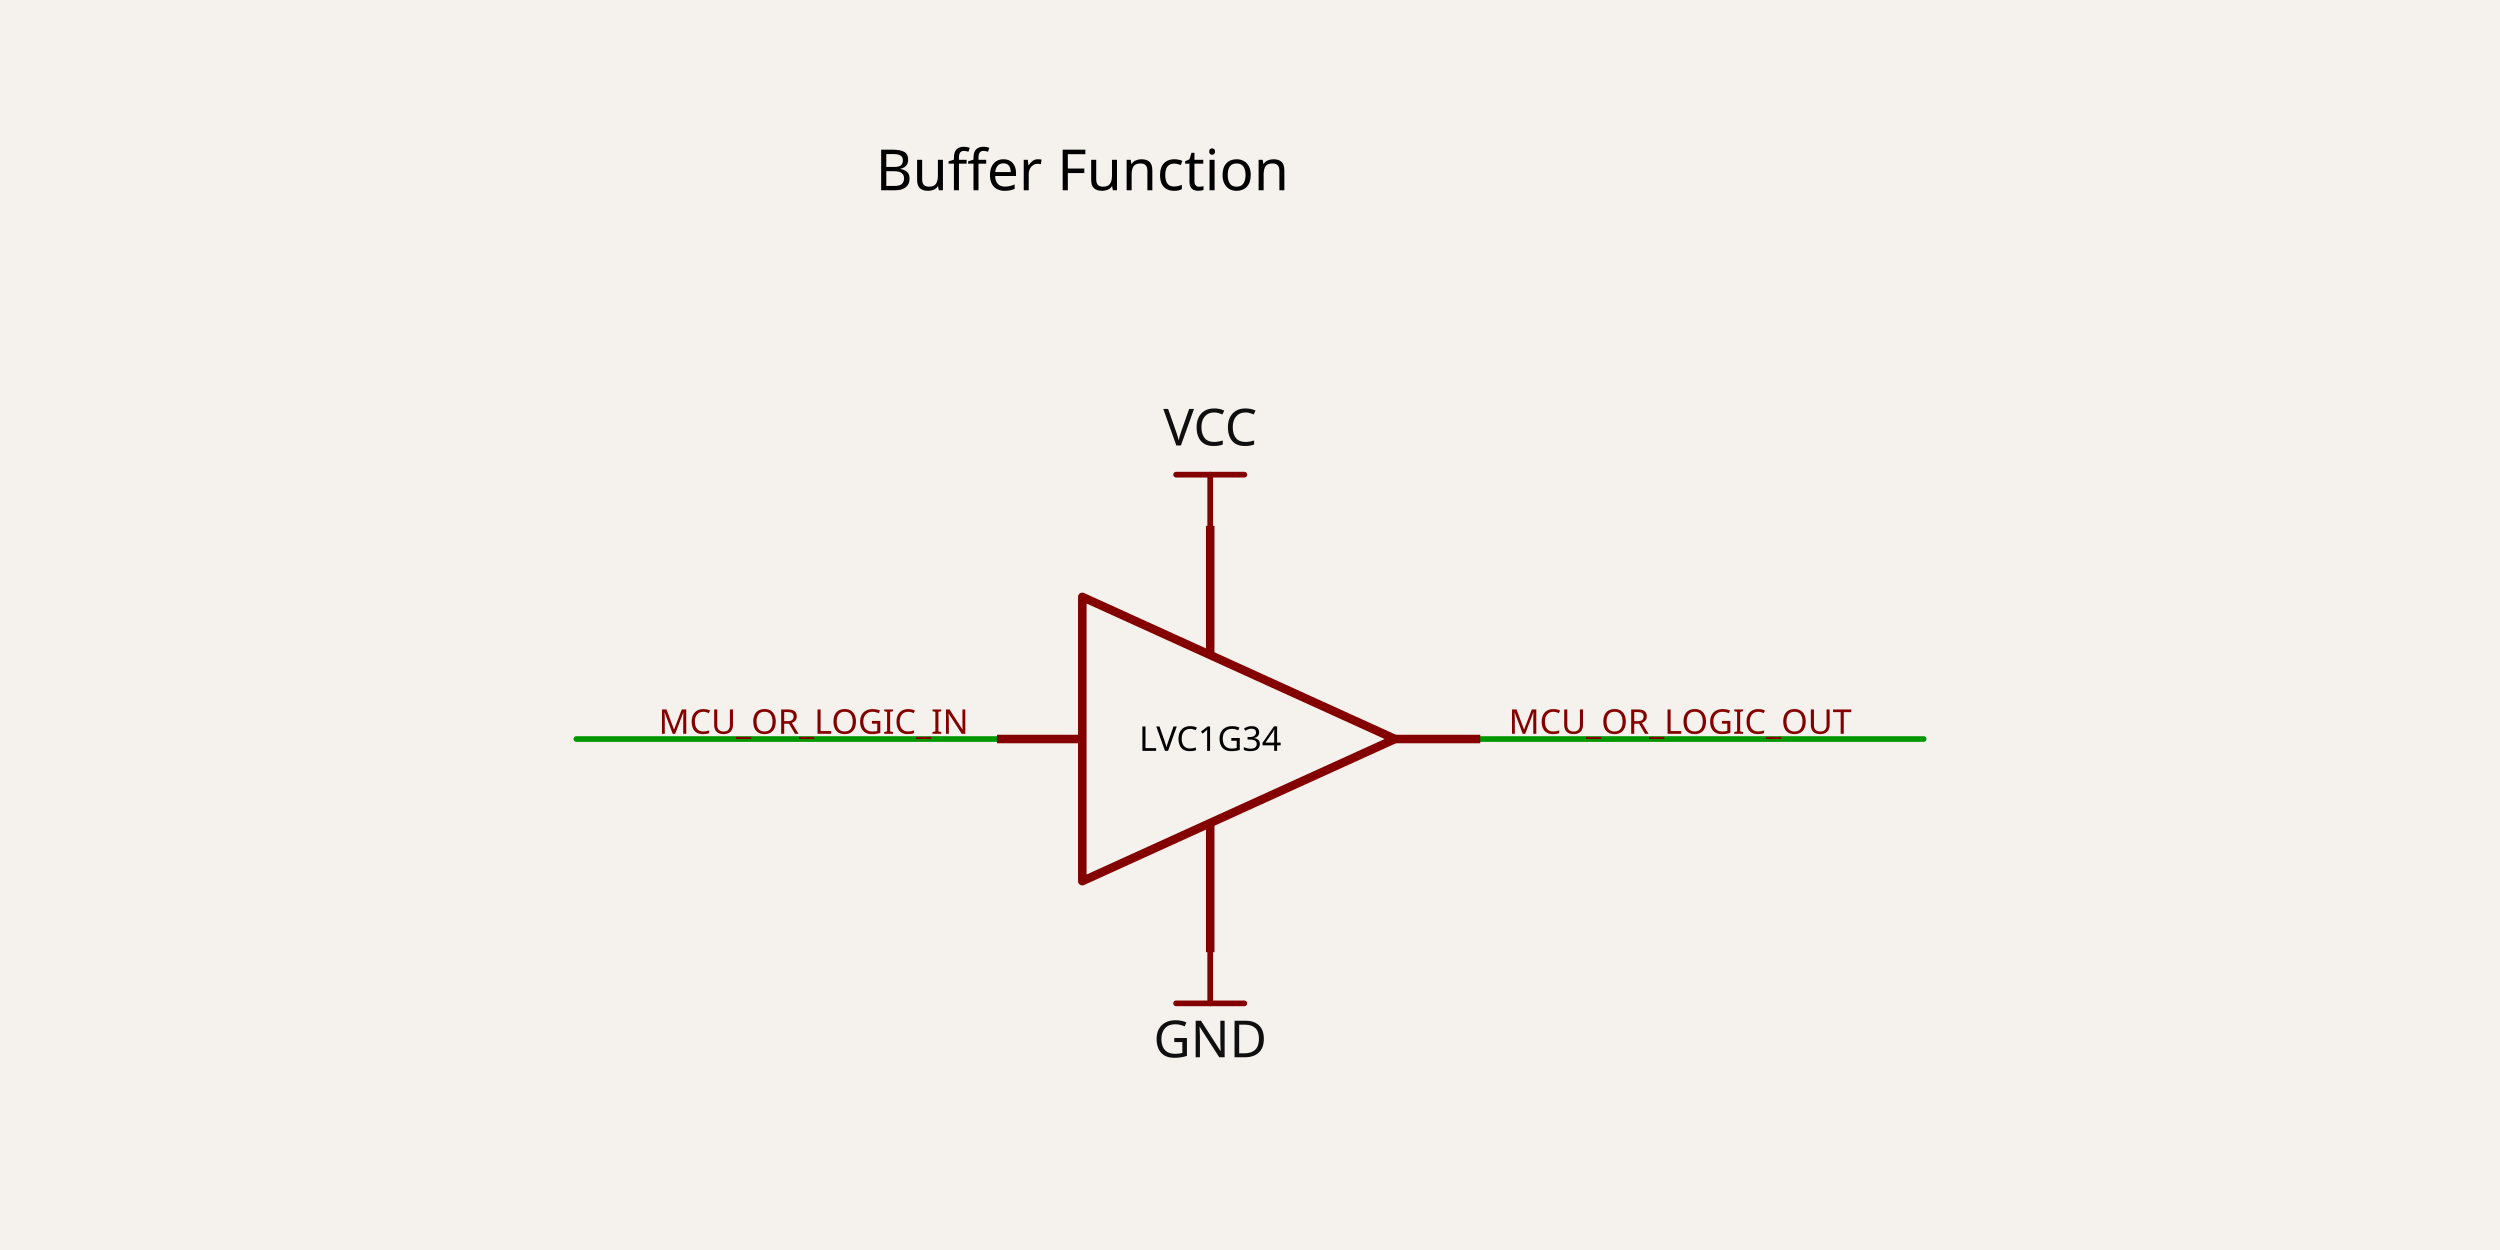
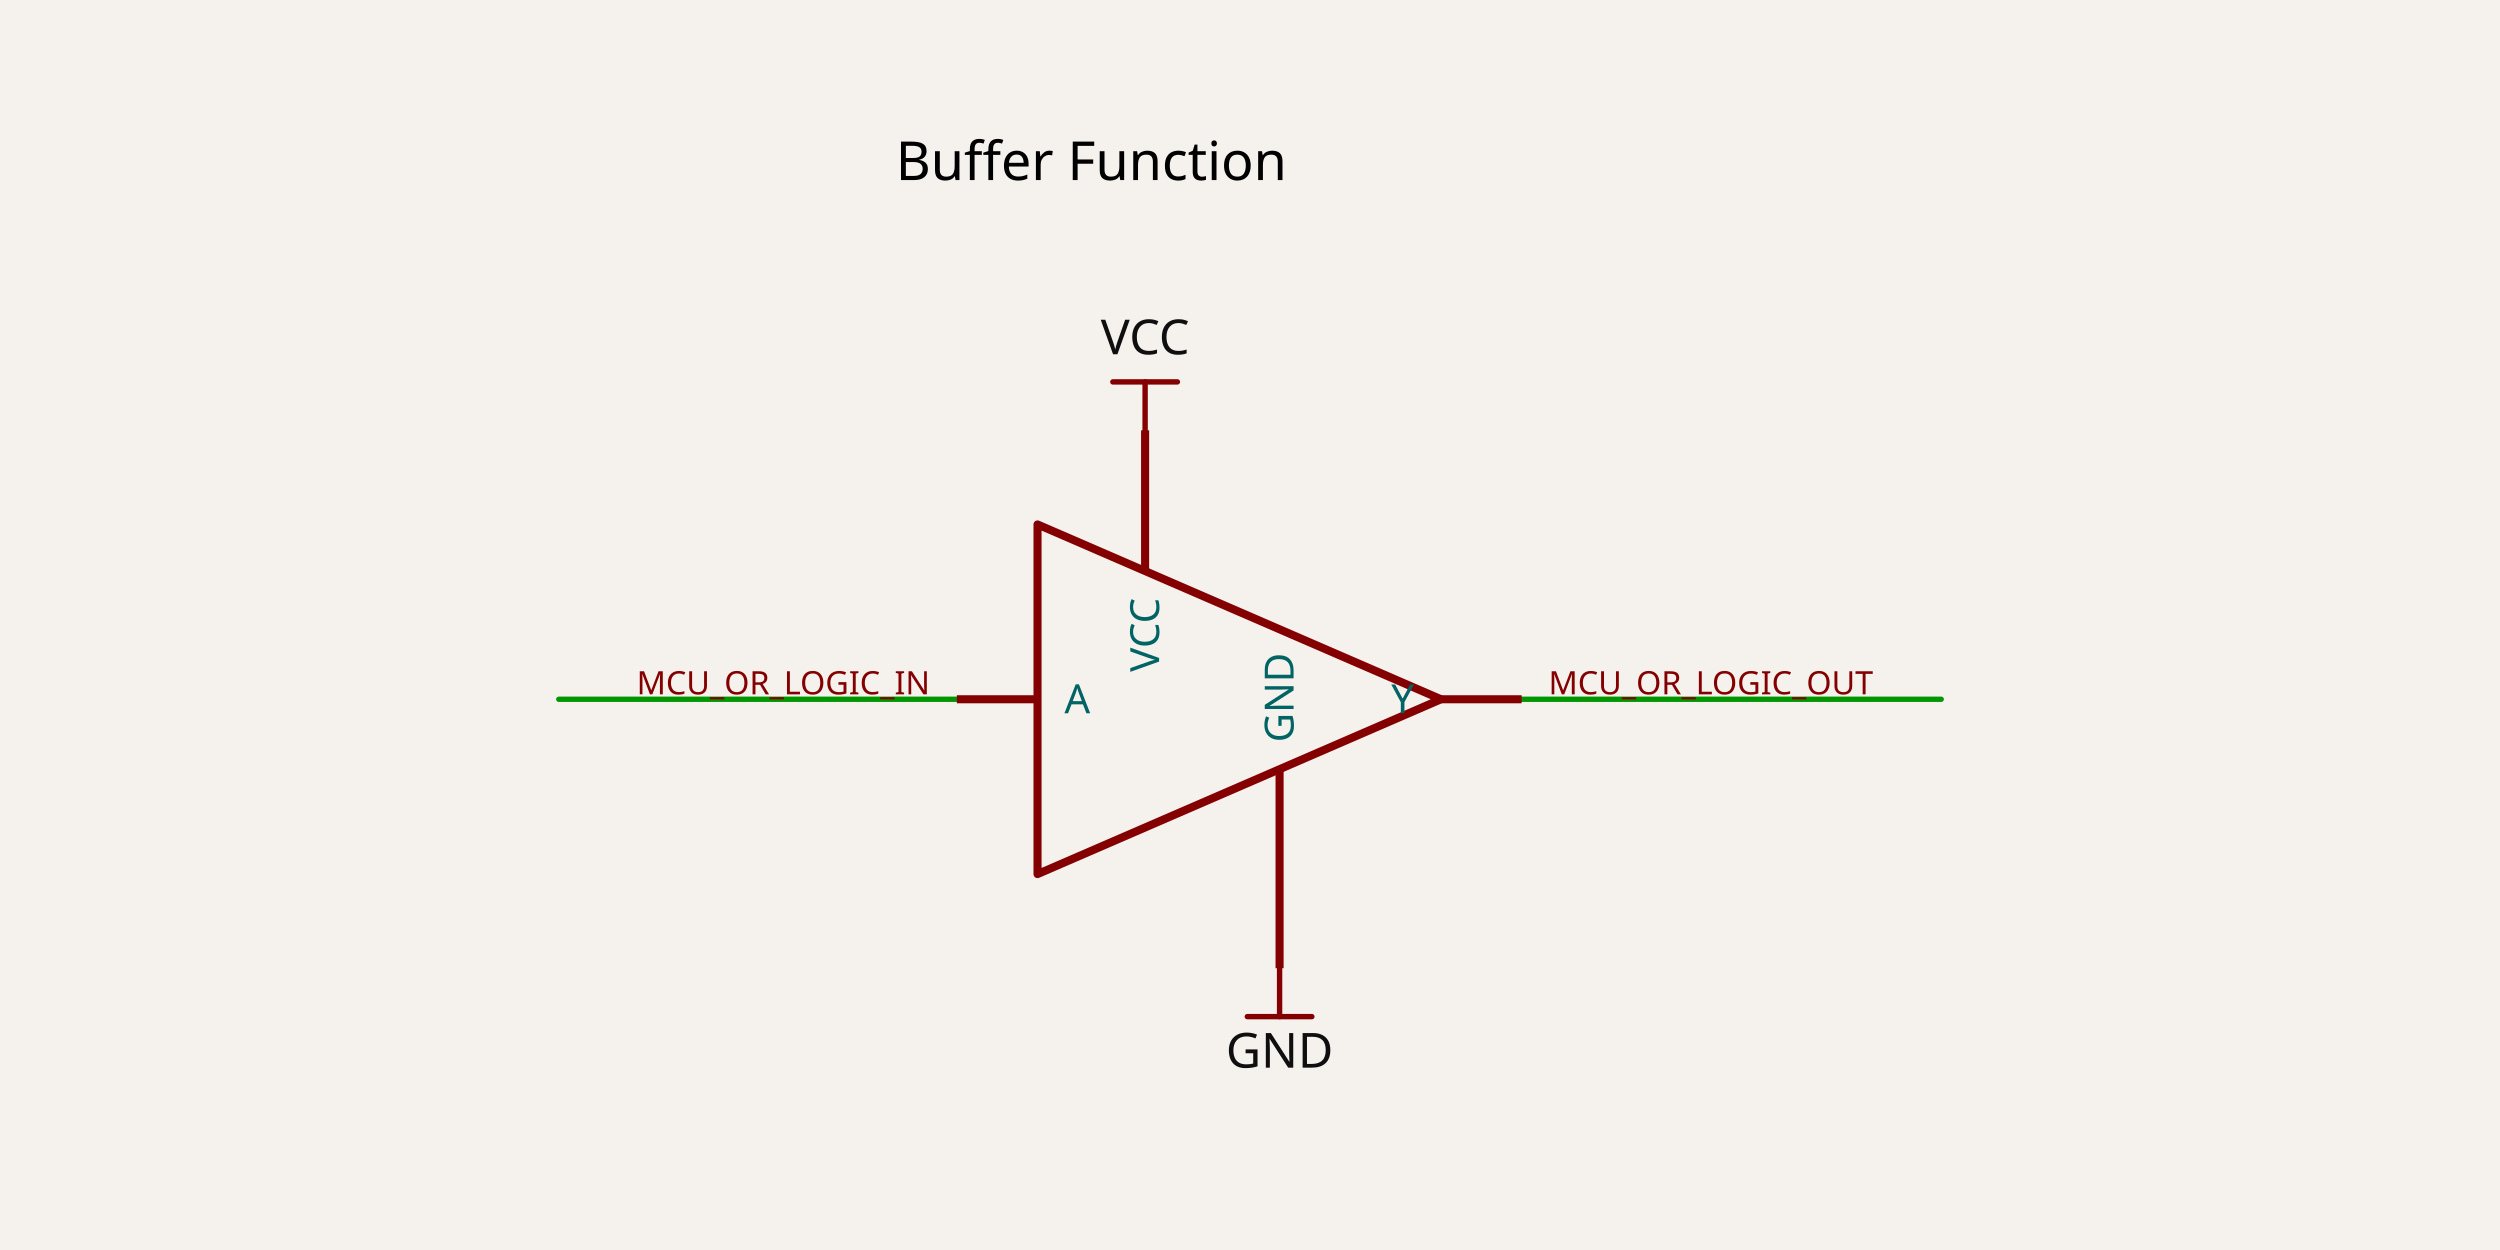
- <svg xmlns="http://www.w3.org/2000/svg" class="tscircuit-schematic" width="1200" height="600" style="background-color: rgb(245, 241, 237)" data-real-to-screen-transform="matrix(136.4339205045,0,0,-136.4339205045,594.5426431798,354.7281933117)">
+ <svg xmlns="http://www.w3.org/2000/svg" class="tscircuit-schematic" width="1200" height="600" style="background-color: rgb(245, 241, 237)" data-real-to-screen-transform="matrix(129.0951861839,0,0,-129.0951861839,594.8361925526,335.6474840783)">
  <style>
              .boundary { fill: rgb(245, 241, 237); }
              .schematic-boundary { fill: none; stroke: #fff; }
              .component { fill: none; stroke: rgb(132, 0, 0); }
              .chip { fill: rgb(255, 255, 194); stroke: rgb(132, 0, 0); }
              .component-pin { fill: none; stroke: rgb(132, 0, 0); }
              .text { font-family: sans-serif; fill: rgb(0, 150, 0); }
              .pin-number { fill: rgb(169, 0, 0); }
              .port-label { fill: rgb(0, 100, 100); }
              .component-name { fill: rgb(0, 100, 100); }
              
            </style>
  <rect class="boundary" x="0" y="0" width="1200" height="600" />
  <g class="trace sch-trace" data-layer="base" data-circuit-json-type="schematic_trace" data-schematic-trace-id="schematic_trace_0" data-subcircuit-connectivity-map-key="unnamedsubcircuitsubcircuit_source_group_0_connectivity_net0">
-     <path d="M 478.574 354.728 L 276.652 354.728" class="trace-invisible-hover-outline sch-trace-hitbox" stroke="rgb(0, 150, 0)" fill="none" stroke-width="21.829px" stroke-linecap="round" opacity="0" stroke-linejoin="round" />
-     <path class="sch-trace-path" d="M 478.574 354.728 L 276.652 354.728" stroke="rgb(0, 150, 0)" fill="none" stroke-width="2.729px" stroke-linecap="round" stroke-linejoin="round" />
+     <path d="M 459.286 335.647 L 268.225 335.647" class="trace-invisible-hover-outline sch-trace-hitbox" stroke="rgb(0, 150, 0)" fill="none" stroke-width="20.655px" stroke-linecap="round" opacity="0" stroke-linejoin="round" />
+     <path class="sch-trace-path" d="M 459.286 335.647 L 268.225 335.647" stroke="rgb(0, 150, 0)" fill="none" stroke-width="2.582px" stroke-linecap="round" stroke-linejoin="round" />
  </g>
  <g class="trace sch-trace" data-layer="base" data-circuit-json-type="schematic_trace" data-schematic-trace-id="schematic_trace_1" data-subcircuit-connectivity-map-key="unnamedsubcircuitsubcircuit_source_group_0_connectivity_net1">
-     <path d="M 710.511 354.728 L 923.348 354.728" class="trace-invisible-hover-outline sch-trace-hitbox" stroke="rgb(0, 150, 0)" fill="none" stroke-width="21.829px" stroke-linecap="round" opacity="0" stroke-linejoin="round" />
-     <path class="sch-trace-path" d="M 710.511 354.728 L 923.348 354.728" stroke="rgb(0, 150, 0)" fill="none" stroke-width="2.729px" stroke-linecap="round" stroke-linejoin="round" />
+     <path d="M 730.386 335.647 L 931.775 335.647" class="trace-invisible-hover-outline sch-trace-hitbox" stroke="rgb(0, 150, 0)" fill="none" stroke-width="20.655px" stroke-linecap="round" opacity="0" stroke-linejoin="round" />
+     <path class="sch-trace-path" d="M 730.386 335.647 L 931.775 335.647" stroke="rgb(0, 150, 0)" fill="none" stroke-width="2.582px" stroke-linecap="round" stroke-linejoin="round" />
  </g>
  <g class="trace-overlays sch-trace-overlays" data-layer="overlay" data-circuit-json-type="schematic_trace" data-schematic-trace-id="schematic_trace_0" data-subcircuit-connectivity-map-key="unnamedsubcircuitsubcircuit_source_group_0_connectivity_net0" />
  <g class="trace-overlays sch-trace-overlays" data-layer="overlay" data-circuit-json-type="schematic_trace" data-schematic-trace-id="schematic_trace_1" data-subcircuit-connectivity-map-key="unnamedsubcircuitsubcircuit_source_group_0_connectivity_net1" />
  <g class="sch-component" data-circuit-json-type="schematic_component" data-schematic-component-id="schematic_component_0">
-     <path class="sch-path" d="M 519.504 286.511 L 519.504 422.945 L 669.581 354.728 L 519.504 286.511" stroke="rgb(132, 0, 0)" stroke-width="4.093" fill="none" stroke-linecap="round" stroke-linejoin="round" data-schematic-component-id="schematic_component_0" />
-     <line class="sch-line" x1="478.574" y1="354.728" x2="519.504" y2="354.728" stroke="rgba(132, 0, 0)" stroke-width="4.093" data-schematic-line-id="schematic_line_0" data-schematic-component-id="schematic_component_0" />
-     <line class="sch-line" x1="669.581" y1="354.728" x2="710.511" y2="354.728" stroke="rgba(132, 0, 0)" stroke-width="4.093" data-schematic-line-id="schematic_line_1" data-schematic-component-id="schematic_component_0" />
-     <line class="sch-line" x1="580.899" y1="314.48" x2="580.899" y2="252.403" stroke="rgba(132, 0, 0)" stroke-width="4.093" data-schematic-line-id="schematic_line_2" data-schematic-component-id="schematic_component_0" />
-     <line class="sch-line" x1="580.899" y1="394.976" x2="580.899" y2="457.054" stroke="rgba(132, 0, 0)" stroke-width="4.093" data-schematic-line-id="schematic_line_3" data-schematic-component-id="schematic_component_0" />
+     <path class="sch-path" d="M 498.015 251.736 L 498.015 419.559 L 691.658 335.647 L 498.015 251.736" stroke="rgb(132, 0, 0)" stroke-width="3.873" fill="none" stroke-linecap="round" stroke-linejoin="round" data-schematic-component-id="schematic_component_0" />
+     <line class="sch-line" x1="459.286" y1="335.647" x2="498.015" y2="335.647" stroke="rgba(132, 0, 0)" stroke-width="3.873" data-schematic-line-id="schematic_line_0" data-schematic-component-id="schematic_component_0" />
+     <line class="sch-line" x1="691.658" y1="335.647" x2="730.386" y2="335.647" stroke="rgba(132, 0, 0)" stroke-width="3.873" data-schematic-line-id="schematic_line_1" data-schematic-component-id="schematic_component_0" />
+     <line class="sch-line" x1="549.653" y1="274.069" x2="549.653" y2="206.552" stroke="rgba(132, 0, 0)" stroke-width="3.873" data-schematic-line-id="schematic_line_2" data-schematic-component-id="schematic_component_0" />
+     <line class="sch-line" x1="614.2" y1="369.212" x2="614.2" y2="464.743" stroke="rgba(132, 0, 0)" stroke-width="3.873" data-schematic-line-id="schematic_line_3" data-schematic-component-id="schematic_component_0" />
+     <text class="port-label sch-pin-label" x="510.924" y="335.647" style="font-family: sans-serif;" fill="rgb(0, 100, 100)" text-anchor="start" dominant-baseline="middle" font-size="19.364px" transform="">A</text>
+     <text class="port-label sch-pin-label" x="678.748" y="335.647" style="font-family: sans-serif;" fill="rgb(0, 100, 100)" text-anchor="end" dominant-baseline="middle" font-size="19.364px" transform="">Y</text>
+     <text class="port-label sch-pin-label" x="549.653" y="286.979" style="font-family: sans-serif;" fill="rgb(0, 100, 100)" text-anchor="end" dominant-baseline="middle" font-size="19.364px" transform="rotate(-90 549.6529 286.9786)">VCC</text>
+     <text class="port-label sch-pin-label" x="614.2" y="356.303" style="font-family: sans-serif;" fill="rgb(0, 100, 100)" text-anchor="start" dominant-baseline="middle" font-size="19.364px" transform="rotate(-90 614.2005 356.3027)">GND</text>
  </g>
  <g class="schematic-port-hover sch-port-hover" data-schematic-port-id="source_port_0">
-     <circle cx="478.574" cy="354.728" r="5.457" fill="red" opacity="0" />
+     <circle cx="459.286" cy="335.647" r="5.164" fill="red" opacity="0" />
  </g>
  <g class="schematic-port-hover sch-port-hover" data-schematic-port-id="source_port_1">
-     <circle cx="710.511" cy="354.728" r="5.457" fill="red" opacity="0" />
+     <circle cx="730.386" cy="335.647" r="5.164" fill="red" opacity="0" />
  </g>
  <g class="schematic-port-hover sch-port-hover" data-schematic-port-id="source_port_2">
-     <circle cx="580.899" cy="252.403" r="5.457" fill="red" opacity="0" />
+     <circle cx="549.653" cy="206.552" r="5.164" fill="red" opacity="0" />
  </g>
  <g class="schematic-port-hover sch-port-hover" data-schematic-port-id="source_port_3">
-     <circle cx="580.899" cy="457.054" r="5.457" fill="red" opacity="0" />
+     <circle cx="614.2" cy="464.743" r="5.164" fill="red" opacity="0" />
  </g>
-   <g class="schematic-port-hover sch-port-hover" data-schematic-port-id="source_port_4">
-     <circle cx="512.682" cy="327.441" r="5.457" fill="red" opacity="0" />
-   </g>
-   <rect class="component-overlay sch-component-overlay sch-net-label-overlay" data-circuit-json-type="schematic_net_label" data-schematic-net-label-id="schematic_net_label_0" x="564.527" y="227.845" width="32.744" height="24.558" fill="transparent" />
-   <path class="sch-net-label-symbol-path" data-circuit-json-type="schematic_net_label" data-schematic-net-label-id="schematic_net_label_0" d="M 597.271 227.845 L 564.527 227.845" stroke="rgb(132, 0, 0)" fill="none" stroke-width="2.729px" stroke-linecap="round" />
-   <path class="sch-net-label-symbol-path" data-circuit-json-type="schematic_net_label" data-schematic-net-label-id="schematic_net_label_0" d="M 580.899 227.845 L 580.899 252.403" stroke="rgb(132, 0, 0)" fill="none" stroke-width="2.729px" stroke-linecap="round" />
-   <text class="sch-net-label-symbol-text" data-circuit-json-type="schematic_net_label" data-schematic-net-label-id="schematic_net_label_0" x="580.899" y="221.023" fill="rgb(15, 15, 15)" font-family="sans-serif" text-anchor="middle" dominant-baseline="ideographic" font-size="24.558px">VCC</text>
-   <rect class="component-overlay sch-component-overlay sch-net-label-overlay" data-circuit-json-type="schematic_net_label" data-schematic-net-label-id="schematic_net_label_1" x="564.527" y="457.054" width="32.744" height="24.558" fill="transparent" />
-   <path class="sch-net-label-symbol-path" data-circuit-json-type="schematic_net_label" data-schematic-net-label-id="schematic_net_label_1" d="M 564.527 481.612 L 597.271 481.612" stroke="rgb(132, 0, 0)" fill="none" stroke-width="2.729px" stroke-linecap="round" />
-   <path class="sch-net-label-symbol-path" data-circuit-json-type="schematic_net_label" data-schematic-net-label-id="schematic_net_label_1" d="M 580.899 481.612 L 580.899 457.054" stroke="rgb(132, 0, 0)" fill="none" stroke-width="2.729px" stroke-linecap="round" />
-   <text class="sch-net-label-symbol-text" data-circuit-json-type="schematic_net_label" data-schematic-net-label-id="schematic_net_label_1" x="580.899" y="488.433" fill="rgb(15, 15, 15)" font-family="sans-serif" text-anchor="middle" dominant-baseline="hanging" font-size="24.558px">GND</text>
-   <text class="sch-text" x="580.899" y="354.728" fill="#000000" text-anchor="middle" dominant-baseline="middle" font-family="sans-serif" font-size="16.372px" transform="rotate(0, 580.8993, 354.7282)">LVC1G34</text>
-   <text class="sch-text" x="519.504" y="81.86" fill="#000000" text-anchor="middle" dominant-baseline="middle" font-family="sans-serif" font-size="27.287px" transform="rotate(0, 519.504, 81.86035)">Buffer Function</text>
-   <text class="sch-text" x="464.93" y="346.542" fill="rgb(132, 0, 0)" text-anchor="end" dominant-baseline="middle" font-family="sans-serif" font-size="16.372px" transform="rotate(0, 464.9304, 346.5422)">MCU_OR_LOGIC_IN</text>
-   <text class="sch-text" x="724.155" y="346.542" fill="rgb(132, 0, 0)" text-anchor="start" dominant-baseline="middle" font-family="sans-serif" font-size="16.372px" transform="rotate(0, 724.1549, 346.5422)">MCU_OR_LOGIC_OUT</text>
+   <rect class="component-overlay sch-component-overlay sch-net-label-overlay" data-circuit-json-type="schematic_net_label" data-schematic-net-label-id="schematic_net_label_0" x="534.161" y="183.315" width="30.983" height="23.237" fill="transparent" />
+   <path class="sch-net-label-symbol-path" data-circuit-json-type="schematic_net_label" data-schematic-net-label-id="schematic_net_label_0" d="M 565.144 183.315 L 534.161 183.315" stroke="rgb(132, 0, 0)" fill="none" stroke-width="2.582px" stroke-linecap="round" />
+   <path class="sch-net-label-symbol-path" data-circuit-json-type="schematic_net_label" data-schematic-net-label-id="schematic_net_label_0" d="M 549.653 183.315 L 549.653 206.552" stroke="rgb(132, 0, 0)" fill="none" stroke-width="2.582px" stroke-linecap="round" />
+   <text class="sch-net-label-symbol-text" data-circuit-json-type="schematic_net_label" data-schematic-net-label-id="schematic_net_label_0" x="549.653" y="176.86" fill="rgb(15, 15, 15)" font-family="sans-serif" text-anchor="middle" dominant-baseline="ideographic" font-size="23.237px">VCC</text>
+   <rect class="component-overlay sch-component-overlay sch-net-label-overlay" data-circuit-json-type="schematic_net_label" data-schematic-net-label-id="schematic_net_label_1" x="598.709" y="464.743" width="30.983" height="23.237" fill="transparent" />
+   <path class="sch-net-label-symbol-path" data-circuit-json-type="schematic_net_label" data-schematic-net-label-id="schematic_net_label_1" d="M 598.709 487.98 L 629.692 487.98" stroke="rgb(132, 0, 0)" fill="none" stroke-width="2.582px" stroke-linecap="round" />
+   <path class="sch-net-label-symbol-path" data-circuit-json-type="schematic_net_label" data-schematic-net-label-id="schematic_net_label_1" d="M 614.2 487.98 L 614.2 464.743" stroke="rgb(132, 0, 0)" fill="none" stroke-width="2.582px" stroke-linecap="round" />
+   <text class="sch-net-label-symbol-text" data-circuit-json-type="schematic_net_label" data-schematic-net-label-id="schematic_net_label_1" x="614.2" y="494.435" fill="rgb(15, 15, 15)" font-family="sans-serif" text-anchor="middle" dominant-baseline="hanging" font-size="23.237px">GND</text>
+   <text class="sch-text" x="523.834" y="77.457" fill="#000000" text-anchor="middle" dominant-baseline="middle" font-family="sans-serif" font-size="25.819px" transform="rotate(0, 523.8338, 77.45711)">Buffer Function</text>
+   <text class="sch-text" x="446.377" y="327.902" fill="rgb(132, 0, 0)" text-anchor="end" dominant-baseline="middle" font-family="sans-serif" font-size="15.491px" transform="rotate(0, 446.3767, 327.9018)">MCU_OR_LOGIC_IN</text>
+   <text class="sch-text" x="743.296" y="327.902" fill="rgb(132, 0, 0)" text-anchor="start" dominant-baseline="middle" font-family="sans-serif" font-size="15.491px" transform="rotate(0, 743.2957, 327.9018)">MCU_OR_LOGIC_OUT</text>
</svg>
